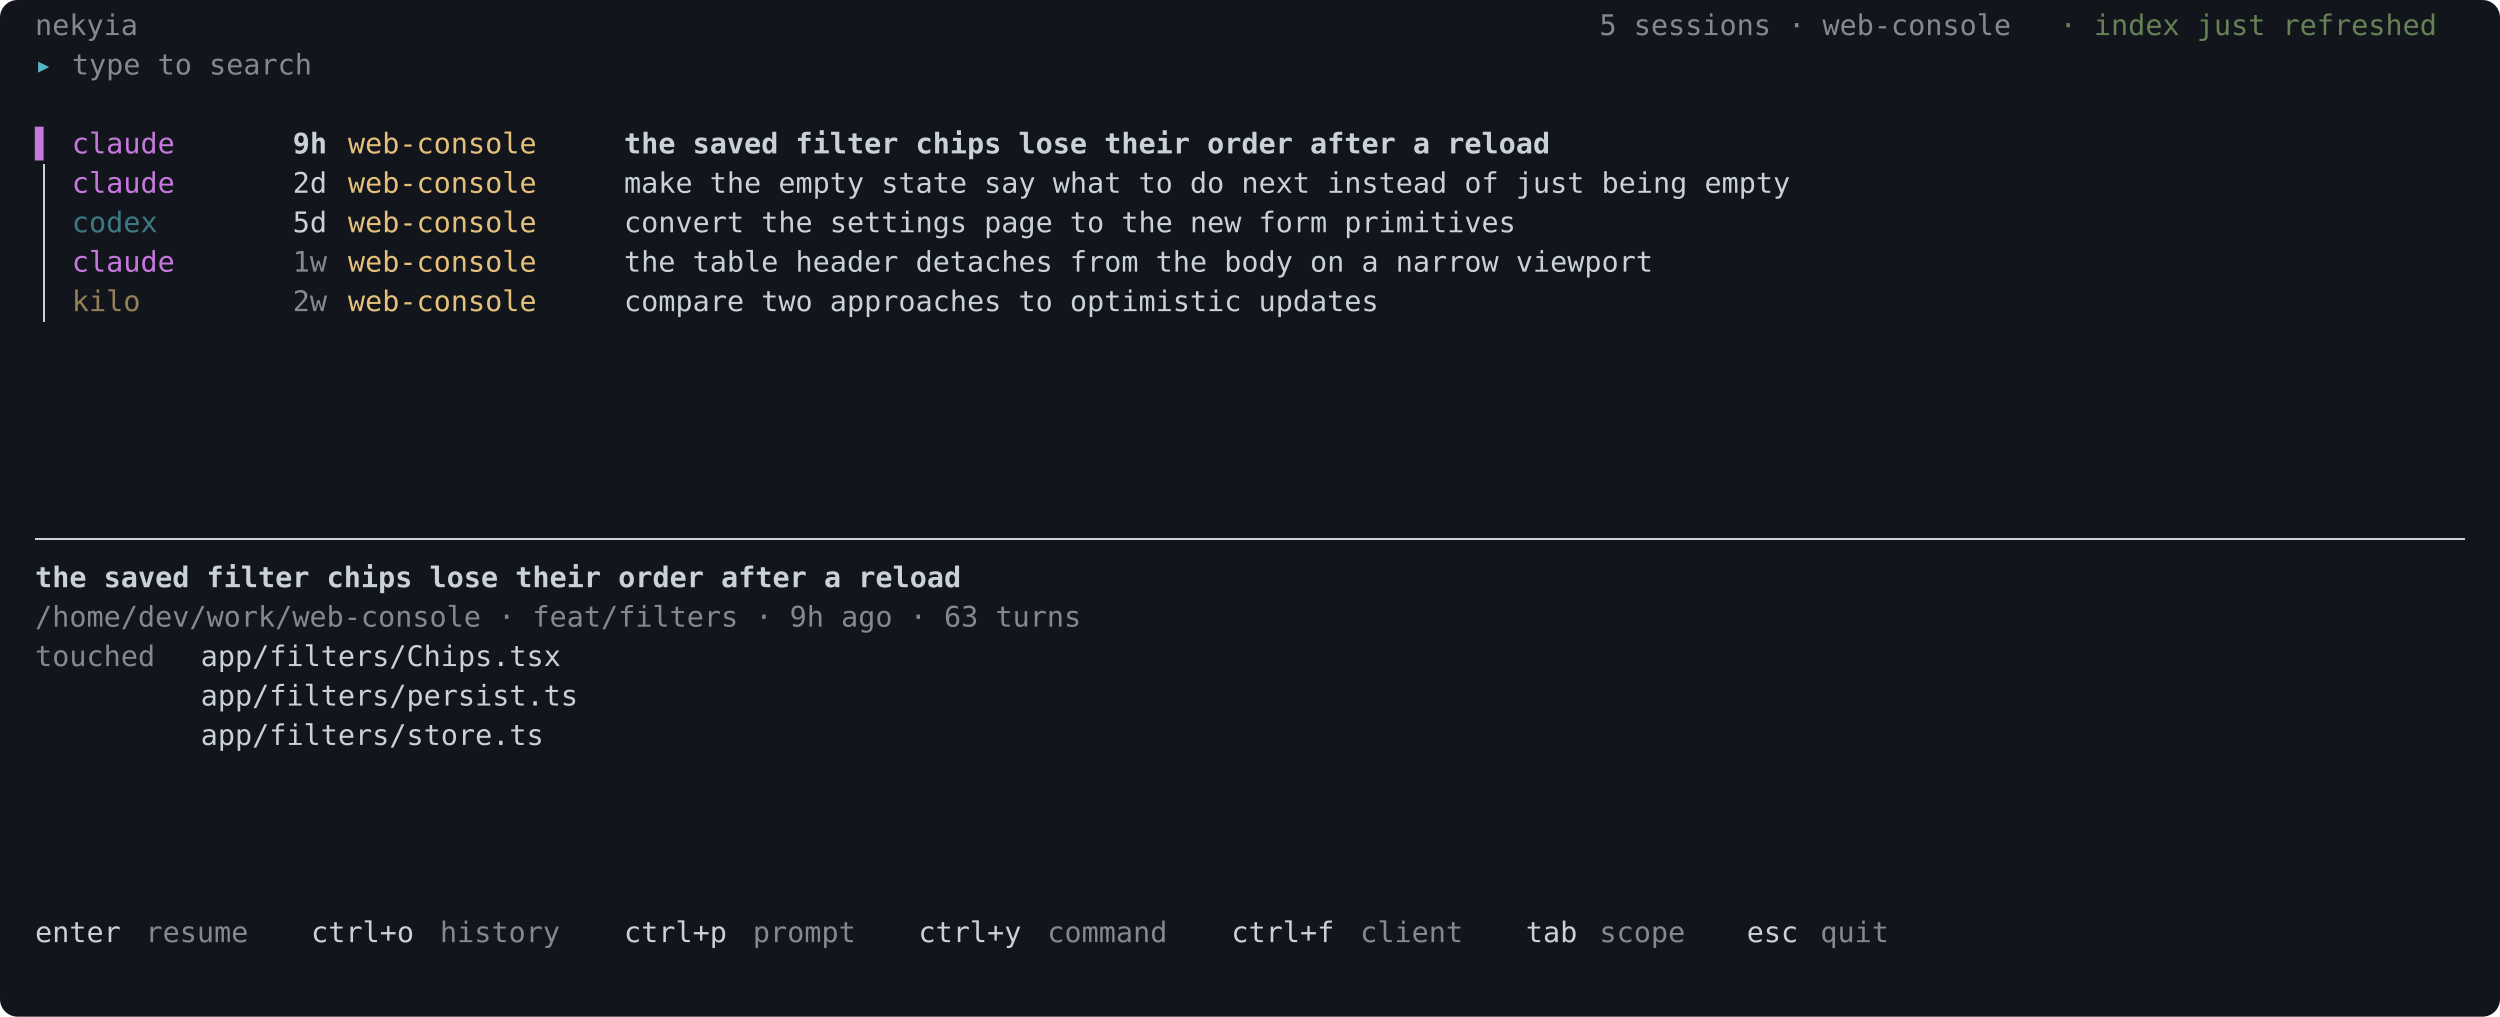
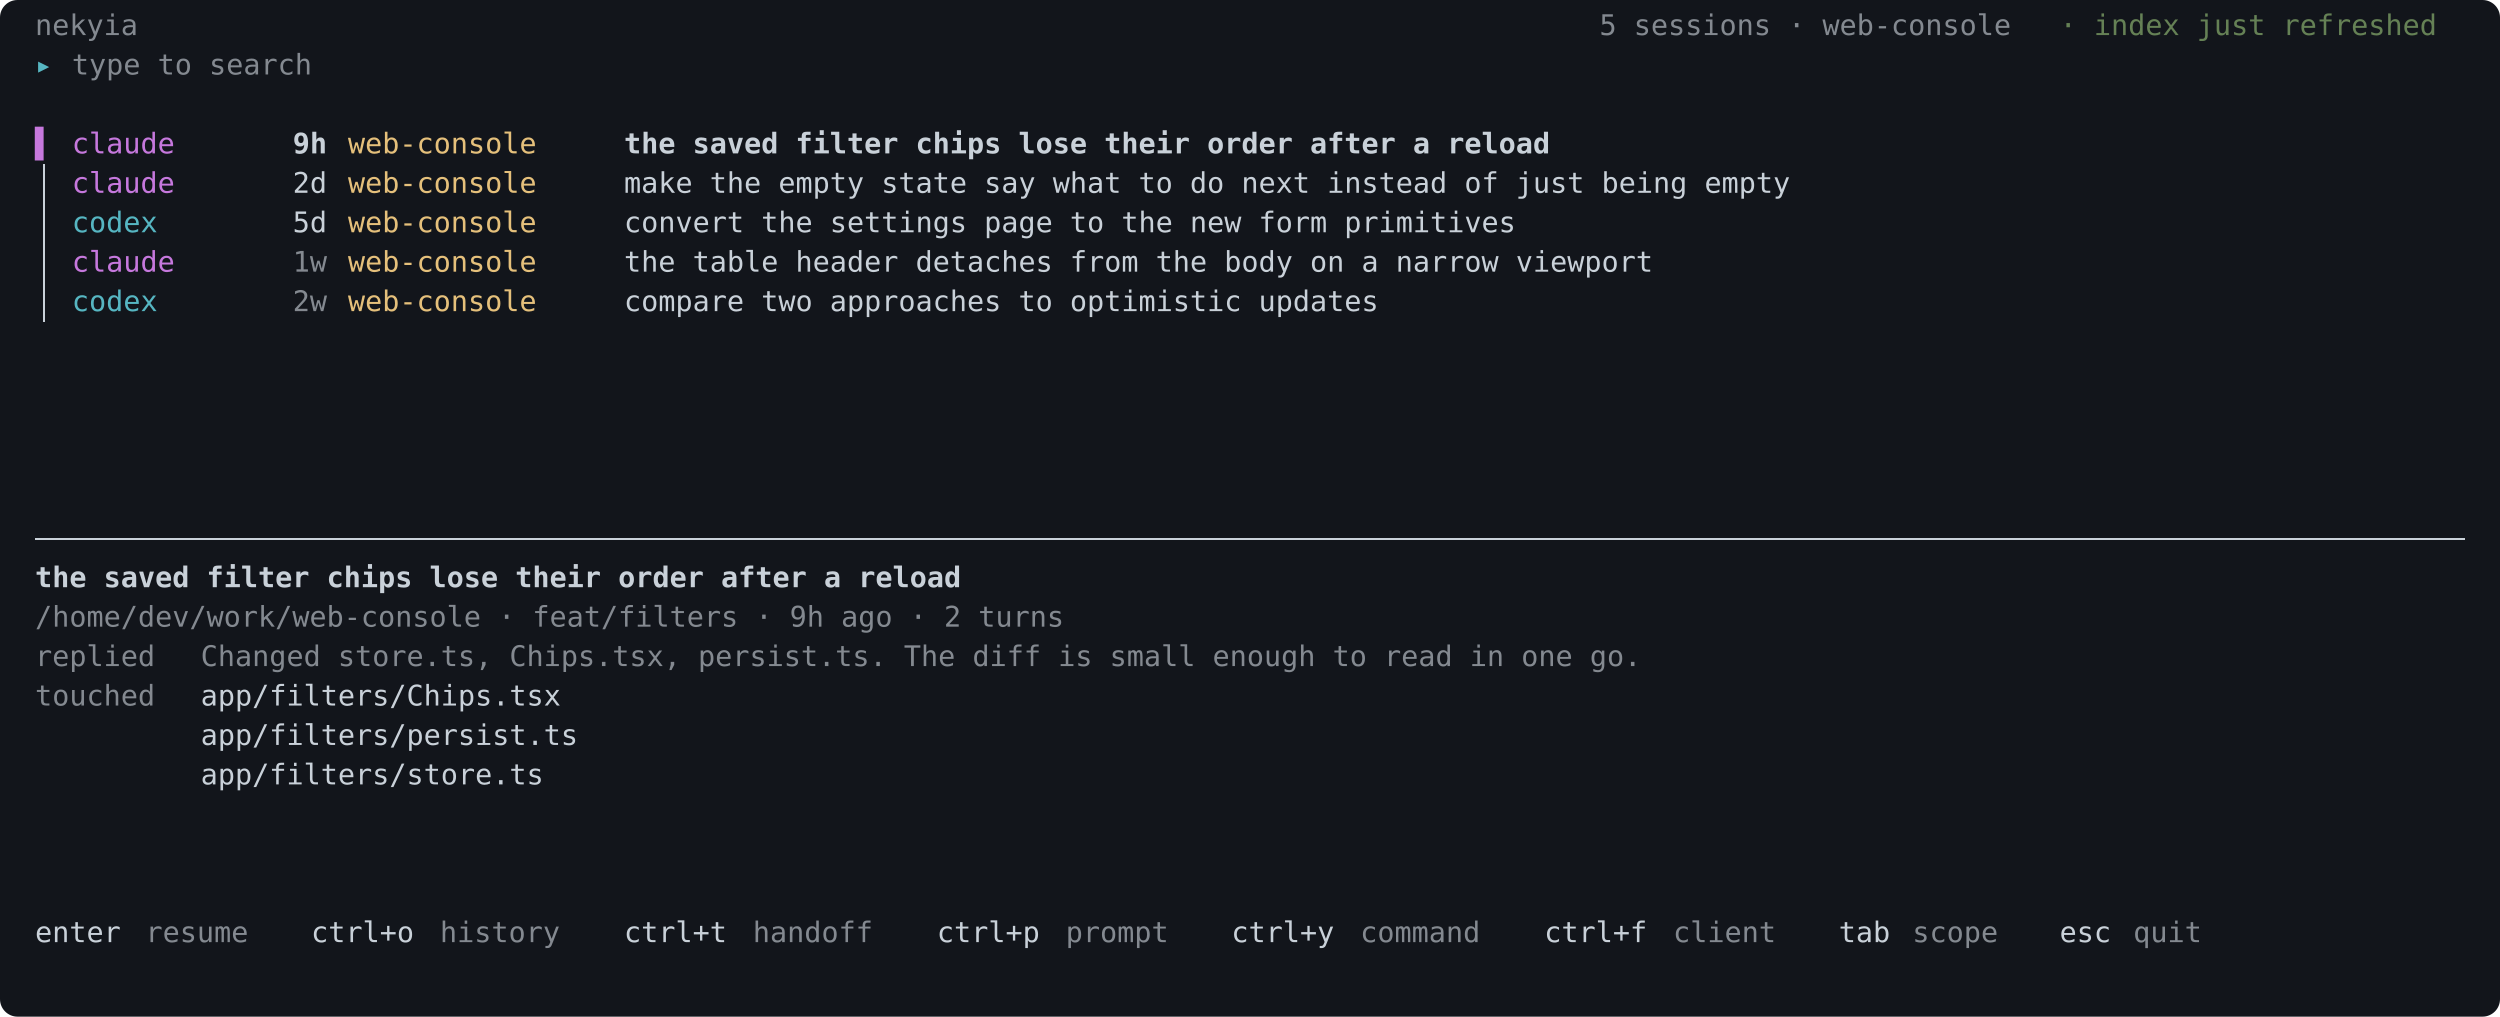
<svg xmlns="http://www.w3.org/2000/svg" width="1141" height="464" viewBox="0 0 1141 464" font-family="ui-monospace, SFMono-Regular, Menlo, Consolas, 'DejaVu Sans Mono', monospace" font-size="13">
  <rect width="1141" height="464" rx="8" fill="#12151b" />
  <text x="16.0" y="16.0" fill="#c9d1d9" opacity="0.62" textLength="50.4" lengthAdjust="spacingAndGlyphs" xml:space="preserve">nekyia</text>
  <text x="730.0" y="16.0" fill="#c9d1d9" opacity="0.62" textLength="201.6" lengthAdjust="spacingAndGlyphs" xml:space="preserve">5 sessions · web-console</text>
  <text x="940.0" y="16.0" fill="#98c379" opacity="0.62" textLength="184.8" lengthAdjust="spacingAndGlyphs" xml:space="preserve">· index just refreshed</text>
  <text x="16.0" y="34.0" fill="#56b6c2" textLength="8.4" lengthAdjust="spacingAndGlyphs" xml:space="preserve">▸</text>
  <text x="32.8" y="34.0" fill="#c9d1d9" opacity="0.62" textLength="117.6" lengthAdjust="spacingAndGlyphs" xml:space="preserve">type to search</text>
  <text x="16.0" y="70.0" fill="#c678dd" textLength="8.4" lengthAdjust="spacingAndGlyphs" xml:space="preserve">▌</text>
  <text x="32.8" y="70.0" fill="#c678dd" textLength="50.4" lengthAdjust="spacingAndGlyphs" xml:space="preserve">claude</text>
  <text x="133.6" y="70.0" fill="#c9d1d9" font-weight="600" textLength="16.8" lengthAdjust="spacingAndGlyphs" xml:space="preserve">9h</text>
  <text x="158.8" y="70.0" fill="#e5c07b" textLength="92.4" lengthAdjust="spacingAndGlyphs" xml:space="preserve">web-console</text>
  <text x="284.8" y="70.0" fill="#c9d1d9" font-weight="600" textLength="453.6" lengthAdjust="spacingAndGlyphs" xml:space="preserve">the saved filter chips lose their order after a reload</text>
  <line x1="20.2" y1="75.0" x2="20.2" y2="84.0" stroke="#c9d1d9" stroke-width="1" shape-rendering="crispEdges" />
  <line x1="20.2" y1="84.0" x2="20.2" y2="93.0" stroke="#c9d1d9" stroke-width="1" shape-rendering="crispEdges" />
  <text x="32.8" y="88.0" fill="#c678dd" textLength="50.4" lengthAdjust="spacingAndGlyphs" xml:space="preserve">claude</text>
  <text x="133.6" y="88.0" fill="#c9d1d9" textLength="16.8" lengthAdjust="spacingAndGlyphs" xml:space="preserve">2d</text>
  <text x="158.8" y="88.0" fill="#e5c07b" textLength="92.4" lengthAdjust="spacingAndGlyphs" xml:space="preserve">web-console</text>
  <text x="284.8" y="88.0" fill="#c9d1d9" textLength="571.2" lengthAdjust="spacingAndGlyphs" xml:space="preserve">make the empty state say what to do next instead of just being empty</text>
  <line x1="20.2" y1="93.0" x2="20.2" y2="102.0" stroke="#c9d1d9" stroke-width="1" shape-rendering="crispEdges" />
  <line x1="20.2" y1="102.0" x2="20.2" y2="111.0" stroke="#c9d1d9" stroke-width="1" shape-rendering="crispEdges" />
-   <text x="32.8" y="106.0" fill="#56b6c2" opacity="0.62" textLength="42.0" lengthAdjust="spacingAndGlyphs" xml:space="preserve">codex</text>
+   <text x="32.8" y="106.0" fill="#56b6c2" textLength="42.0" lengthAdjust="spacingAndGlyphs" xml:space="preserve">codex</text>
  <text x="133.6" y="106.0" fill="#c9d1d9" textLength="16.8" lengthAdjust="spacingAndGlyphs" xml:space="preserve">5d</text>
  <text x="158.8" y="106.0" fill="#e5c07b" textLength="92.4" lengthAdjust="spacingAndGlyphs" xml:space="preserve">web-console</text>
  <text x="284.8" y="106.0" fill="#c9d1d9" textLength="436.8" lengthAdjust="spacingAndGlyphs" xml:space="preserve">convert the settings page to the new form primitives</text>
  <line x1="20.2" y1="111.0" x2="20.2" y2="120.0" stroke="#c9d1d9" stroke-width="1" shape-rendering="crispEdges" />
  <line x1="20.2" y1="120.0" x2="20.2" y2="129.0" stroke="#c9d1d9" stroke-width="1" shape-rendering="crispEdges" />
  <text x="32.8" y="124.0" fill="#c678dd" textLength="50.4" lengthAdjust="spacingAndGlyphs" xml:space="preserve">claude</text>
  <text x="133.6" y="124.0" fill="#c9d1d9" opacity="0.62" textLength="16.8" lengthAdjust="spacingAndGlyphs" xml:space="preserve">1w</text>
  <text x="158.8" y="124.0" fill="#e5c07b" textLength="92.4" lengthAdjust="spacingAndGlyphs" xml:space="preserve">web-console</text>
  <text x="284.8" y="124.0" fill="#c9d1d9" textLength="504.0" lengthAdjust="spacingAndGlyphs" xml:space="preserve">the table header detaches from the body on a narrow viewport</text>
  <line x1="20.2" y1="129.0" x2="20.2" y2="138.0" stroke="#c9d1d9" stroke-width="1" shape-rendering="crispEdges" />
  <line x1="20.2" y1="138.0" x2="20.2" y2="147.0" stroke="#c9d1d9" stroke-width="1" shape-rendering="crispEdges" />
-   <text x="32.8" y="142.0" fill="#e5c07b" opacity="0.62" textLength="33.6" lengthAdjust="spacingAndGlyphs" xml:space="preserve">kilo</text>
+   <text x="32.8" y="142.0" fill="#56b6c2" textLength="42.0" lengthAdjust="spacingAndGlyphs" xml:space="preserve">codex</text>
  <text x="133.6" y="142.0" fill="#c9d1d9" opacity="0.62" textLength="16.8" lengthAdjust="spacingAndGlyphs" xml:space="preserve">2w</text>
  <text x="158.8" y="142.0" fill="#e5c07b" textLength="92.4" lengthAdjust="spacingAndGlyphs" xml:space="preserve">web-console</text>
  <text x="284.8" y="142.0" fill="#c9d1d9" textLength="369.6" lengthAdjust="spacingAndGlyphs" xml:space="preserve">compare two approaches to optimistic updates</text>
  <line x1="16.0" y1="246.0" x2="20.2" y2="246.0" stroke="#c9d1d9" stroke-width="1" shape-rendering="crispEdges" />
  <line x1="20.2" y1="246.0" x2="24.4" y2="246.0" stroke="#c9d1d9" stroke-width="1" shape-rendering="crispEdges" />
  <line x1="24.4" y1="246.0" x2="28.6" y2="246.0" stroke="#c9d1d9" stroke-width="1" shape-rendering="crispEdges" />
  <line x1="28.6" y1="246.0" x2="32.8" y2="246.0" stroke="#c9d1d9" stroke-width="1" shape-rendering="crispEdges" />
  <line x1="32.8" y1="246.0" x2="37.0" y2="246.0" stroke="#c9d1d9" stroke-width="1" shape-rendering="crispEdges" />
  <line x1="37.0" y1="246.0" x2="41.2" y2="246.0" stroke="#c9d1d9" stroke-width="1" shape-rendering="crispEdges" />
  <line x1="41.2" y1="246.0" x2="45.4" y2="246.0" stroke="#c9d1d9" stroke-width="1" shape-rendering="crispEdges" />
  <line x1="45.4" y1="246.0" x2="49.6" y2="246.0" stroke="#c9d1d9" stroke-width="1" shape-rendering="crispEdges" />
  <line x1="49.6" y1="246.0" x2="53.8" y2="246.0" stroke="#c9d1d9" stroke-width="1" shape-rendering="crispEdges" />
  <line x1="53.8" y1="246.0" x2="58.0" y2="246.0" stroke="#c9d1d9" stroke-width="1" shape-rendering="crispEdges" />
  <line x1="58.0" y1="246.0" x2="62.2" y2="246.0" stroke="#c9d1d9" stroke-width="1" shape-rendering="crispEdges" />
  <line x1="62.2" y1="246.0" x2="66.4" y2="246.0" stroke="#c9d1d9" stroke-width="1" shape-rendering="crispEdges" />
  <line x1="66.4" y1="246.0" x2="70.6" y2="246.0" stroke="#c9d1d9" stroke-width="1" shape-rendering="crispEdges" />
  <line x1="70.6" y1="246.0" x2="74.8" y2="246.0" stroke="#c9d1d9" stroke-width="1" shape-rendering="crispEdges" />
  <line x1="74.8" y1="246.0" x2="79.0" y2="246.0" stroke="#c9d1d9" stroke-width="1" shape-rendering="crispEdges" />
  <line x1="79.0" y1="246.0" x2="83.2" y2="246.0" stroke="#c9d1d9" stroke-width="1" shape-rendering="crispEdges" />
  <line x1="83.2" y1="246.0" x2="87.4" y2="246.0" stroke="#c9d1d9" stroke-width="1" shape-rendering="crispEdges" />
  <line x1="87.4" y1="246.0" x2="91.6" y2="246.0" stroke="#c9d1d9" stroke-width="1" shape-rendering="crispEdges" />
  <line x1="91.6" y1="246.0" x2="95.8" y2="246.0" stroke="#c9d1d9" stroke-width="1" shape-rendering="crispEdges" />
  <line x1="95.8" y1="246.0" x2="100.0" y2="246.0" stroke="#c9d1d9" stroke-width="1" shape-rendering="crispEdges" />
  <line x1="100.0" y1="246.0" x2="104.2" y2="246.0" stroke="#c9d1d9" stroke-width="1" shape-rendering="crispEdges" />
  <line x1="104.2" y1="246.0" x2="108.4" y2="246.0" stroke="#c9d1d9" stroke-width="1" shape-rendering="crispEdges" />
  <line x1="108.4" y1="246.0" x2="112.6" y2="246.0" stroke="#c9d1d9" stroke-width="1" shape-rendering="crispEdges" />
  <line x1="112.6" y1="246.0" x2="116.8" y2="246.0" stroke="#c9d1d9" stroke-width="1" shape-rendering="crispEdges" />
  <line x1="116.8" y1="246.0" x2="121.0" y2="246.0" stroke="#c9d1d9" stroke-width="1" shape-rendering="crispEdges" />
  <line x1="121.0" y1="246.0" x2="125.2" y2="246.0" stroke="#c9d1d9" stroke-width="1" shape-rendering="crispEdges" />
  <line x1="125.2" y1="246.0" x2="129.4" y2="246.0" stroke="#c9d1d9" stroke-width="1" shape-rendering="crispEdges" />
  <line x1="129.4" y1="246.0" x2="133.6" y2="246.0" stroke="#c9d1d9" stroke-width="1" shape-rendering="crispEdges" />
  <line x1="133.6" y1="246.0" x2="137.8" y2="246.0" stroke="#c9d1d9" stroke-width="1" shape-rendering="crispEdges" />
  <line x1="137.8" y1="246.0" x2="142.0" y2="246.0" stroke="#c9d1d9" stroke-width="1" shape-rendering="crispEdges" />
  <line x1="142.0" y1="246.0" x2="146.2" y2="246.0" stroke="#c9d1d9" stroke-width="1" shape-rendering="crispEdges" />
  <line x1="146.2" y1="246.0" x2="150.4" y2="246.0" stroke="#c9d1d9" stroke-width="1" shape-rendering="crispEdges" />
  <line x1="150.4" y1="246.0" x2="154.6" y2="246.0" stroke="#c9d1d9" stroke-width="1" shape-rendering="crispEdges" />
  <line x1="154.6" y1="246.0" x2="158.8" y2="246.0" stroke="#c9d1d9" stroke-width="1" shape-rendering="crispEdges" />
  <line x1="158.8" y1="246.0" x2="163.0" y2="246.0" stroke="#c9d1d9" stroke-width="1" shape-rendering="crispEdges" />
  <line x1="163.0" y1="246.0" x2="167.2" y2="246.0" stroke="#c9d1d9" stroke-width="1" shape-rendering="crispEdges" />
  <line x1="167.2" y1="246.0" x2="171.4" y2="246.0" stroke="#c9d1d9" stroke-width="1" shape-rendering="crispEdges" />
  <line x1="171.4" y1="246.0" x2="175.6" y2="246.0" stroke="#c9d1d9" stroke-width="1" shape-rendering="crispEdges" />
  <line x1="175.6" y1="246.0" x2="179.8" y2="246.0" stroke="#c9d1d9" stroke-width="1" shape-rendering="crispEdges" />
  <line x1="179.8" y1="246.0" x2="184.0" y2="246.0" stroke="#c9d1d9" stroke-width="1" shape-rendering="crispEdges" />
  <line x1="184.0" y1="246.0" x2="188.2" y2="246.0" stroke="#c9d1d9" stroke-width="1" shape-rendering="crispEdges" />
  <line x1="188.2" y1="246.0" x2="192.4" y2="246.0" stroke="#c9d1d9" stroke-width="1" shape-rendering="crispEdges" />
  <line x1="192.4" y1="246.0" x2="196.6" y2="246.0" stroke="#c9d1d9" stroke-width="1" shape-rendering="crispEdges" />
  <line x1="196.6" y1="246.0" x2="200.8" y2="246.0" stroke="#c9d1d9" stroke-width="1" shape-rendering="crispEdges" />
  <line x1="200.8" y1="246.0" x2="205.0" y2="246.0" stroke="#c9d1d9" stroke-width="1" shape-rendering="crispEdges" />
  <line x1="205.0" y1="246.0" x2="209.2" y2="246.0" stroke="#c9d1d9" stroke-width="1" shape-rendering="crispEdges" />
  <line x1="209.2" y1="246.0" x2="213.4" y2="246.0" stroke="#c9d1d9" stroke-width="1" shape-rendering="crispEdges" />
  <line x1="213.4" y1="246.0" x2="217.6" y2="246.0" stroke="#c9d1d9" stroke-width="1" shape-rendering="crispEdges" />
  <line x1="217.6" y1="246.0" x2="221.8" y2="246.0" stroke="#c9d1d9" stroke-width="1" shape-rendering="crispEdges" />
  <line x1="221.8" y1="246.0" x2="226.0" y2="246.0" stroke="#c9d1d9" stroke-width="1" shape-rendering="crispEdges" />
  <line x1="226.0" y1="246.0" x2="230.2" y2="246.0" stroke="#c9d1d9" stroke-width="1" shape-rendering="crispEdges" />
  <line x1="230.2" y1="246.0" x2="234.4" y2="246.0" stroke="#c9d1d9" stroke-width="1" shape-rendering="crispEdges" />
  <line x1="234.4" y1="246.0" x2="238.6" y2="246.0" stroke="#c9d1d9" stroke-width="1" shape-rendering="crispEdges" />
  <line x1="238.6" y1="246.0" x2="242.8" y2="246.0" stroke="#c9d1d9" stroke-width="1" shape-rendering="crispEdges" />
  <line x1="242.8" y1="246.0" x2="247.0" y2="246.0" stroke="#c9d1d9" stroke-width="1" shape-rendering="crispEdges" />
  <line x1="247.0" y1="246.0" x2="251.2" y2="246.0" stroke="#c9d1d9" stroke-width="1" shape-rendering="crispEdges" />
  <line x1="251.2" y1="246.0" x2="255.4" y2="246.0" stroke="#c9d1d9" stroke-width="1" shape-rendering="crispEdges" />
  <line x1="255.4" y1="246.0" x2="259.6" y2="246.0" stroke="#c9d1d9" stroke-width="1" shape-rendering="crispEdges" />
  <line x1="259.6" y1="246.0" x2="263.8" y2="246.0" stroke="#c9d1d9" stroke-width="1" shape-rendering="crispEdges" />
  <line x1="263.8" y1="246.0" x2="268.0" y2="246.0" stroke="#c9d1d9" stroke-width="1" shape-rendering="crispEdges" />
  <line x1="268.0" y1="246.0" x2="272.2" y2="246.0" stroke="#c9d1d9" stroke-width="1" shape-rendering="crispEdges" />
  <line x1="272.2" y1="246.0" x2="276.4" y2="246.0" stroke="#c9d1d9" stroke-width="1" shape-rendering="crispEdges" />
  <line x1="276.4" y1="246.0" x2="280.6" y2="246.0" stroke="#c9d1d9" stroke-width="1" shape-rendering="crispEdges" />
  <line x1="280.6" y1="246.0" x2="284.8" y2="246.0" stroke="#c9d1d9" stroke-width="1" shape-rendering="crispEdges" />
  <line x1="284.8" y1="246.0" x2="289.0" y2="246.0" stroke="#c9d1d9" stroke-width="1" shape-rendering="crispEdges" />
  <line x1="289.0" y1="246.0" x2="293.2" y2="246.0" stroke="#c9d1d9" stroke-width="1" shape-rendering="crispEdges" />
  <line x1="293.2" y1="246.0" x2="297.4" y2="246.0" stroke="#c9d1d9" stroke-width="1" shape-rendering="crispEdges" />
  <line x1="297.4" y1="246.0" x2="301.6" y2="246.0" stroke="#c9d1d9" stroke-width="1" shape-rendering="crispEdges" />
  <line x1="301.6" y1="246.0" x2="305.8" y2="246.0" stroke="#c9d1d9" stroke-width="1" shape-rendering="crispEdges" />
  <line x1="305.8" y1="246.0" x2="310.0" y2="246.0" stroke="#c9d1d9" stroke-width="1" shape-rendering="crispEdges" />
  <line x1="310.0" y1="246.0" x2="314.2" y2="246.0" stroke="#c9d1d9" stroke-width="1" shape-rendering="crispEdges" />
  <line x1="314.2" y1="246.0" x2="318.4" y2="246.0" stroke="#c9d1d9" stroke-width="1" shape-rendering="crispEdges" />
  <line x1="318.4" y1="246.0" x2="322.6" y2="246.0" stroke="#c9d1d9" stroke-width="1" shape-rendering="crispEdges" />
  <line x1="322.6" y1="246.0" x2="326.8" y2="246.0" stroke="#c9d1d9" stroke-width="1" shape-rendering="crispEdges" />
  <line x1="326.8" y1="246.0" x2="331.0" y2="246.0" stroke="#c9d1d9" stroke-width="1" shape-rendering="crispEdges" />
  <line x1="331.0" y1="246.0" x2="335.2" y2="246.0" stroke="#c9d1d9" stroke-width="1" shape-rendering="crispEdges" />
  <line x1="335.2" y1="246.0" x2="339.4" y2="246.0" stroke="#c9d1d9" stroke-width="1" shape-rendering="crispEdges" />
  <line x1="339.4" y1="246.0" x2="343.6" y2="246.0" stroke="#c9d1d9" stroke-width="1" shape-rendering="crispEdges" />
  <line x1="343.6" y1="246.0" x2="347.8" y2="246.0" stroke="#c9d1d9" stroke-width="1" shape-rendering="crispEdges" />
  <line x1="347.8" y1="246.0" x2="352.0" y2="246.0" stroke="#c9d1d9" stroke-width="1" shape-rendering="crispEdges" />
  <line x1="352.0" y1="246.0" x2="356.2" y2="246.0" stroke="#c9d1d9" stroke-width="1" shape-rendering="crispEdges" />
  <line x1="356.2" y1="246.0" x2="360.4" y2="246.0" stroke="#c9d1d9" stroke-width="1" shape-rendering="crispEdges" />
  <line x1="360.4" y1="246.0" x2="364.6" y2="246.0" stroke="#c9d1d9" stroke-width="1" shape-rendering="crispEdges" />
  <line x1="364.6" y1="246.0" x2="368.8" y2="246.0" stroke="#c9d1d9" stroke-width="1" shape-rendering="crispEdges" />
  <line x1="368.8" y1="246.0" x2="373.0" y2="246.0" stroke="#c9d1d9" stroke-width="1" shape-rendering="crispEdges" />
  <line x1="373.0" y1="246.0" x2="377.2" y2="246.0" stroke="#c9d1d9" stroke-width="1" shape-rendering="crispEdges" />
  <line x1="377.2" y1="246.0" x2="381.4" y2="246.0" stroke="#c9d1d9" stroke-width="1" shape-rendering="crispEdges" />
  <line x1="381.4" y1="246.0" x2="385.6" y2="246.0" stroke="#c9d1d9" stroke-width="1" shape-rendering="crispEdges" />
  <line x1="385.6" y1="246.0" x2="389.8" y2="246.0" stroke="#c9d1d9" stroke-width="1" shape-rendering="crispEdges" />
  <line x1="389.8" y1="246.0" x2="394.0" y2="246.0" stroke="#c9d1d9" stroke-width="1" shape-rendering="crispEdges" />
  <line x1="394.0" y1="246.0" x2="398.2" y2="246.0" stroke="#c9d1d9" stroke-width="1" shape-rendering="crispEdges" />
  <line x1="398.2" y1="246.0" x2="402.4" y2="246.0" stroke="#c9d1d9" stroke-width="1" shape-rendering="crispEdges" />
  <line x1="402.4" y1="246.0" x2="406.6" y2="246.0" stroke="#c9d1d9" stroke-width="1" shape-rendering="crispEdges" />
  <line x1="406.6" y1="246.0" x2="410.8" y2="246.0" stroke="#c9d1d9" stroke-width="1" shape-rendering="crispEdges" />
  <line x1="410.8" y1="246.0" x2="415.0" y2="246.0" stroke="#c9d1d9" stroke-width="1" shape-rendering="crispEdges" />
  <line x1="415.0" y1="246.0" x2="419.2" y2="246.0" stroke="#c9d1d9" stroke-width="1" shape-rendering="crispEdges" />
  <line x1="419.2" y1="246.0" x2="423.4" y2="246.0" stroke="#c9d1d9" stroke-width="1" shape-rendering="crispEdges" />
  <line x1="423.4" y1="246.0" x2="427.6" y2="246.0" stroke="#c9d1d9" stroke-width="1" shape-rendering="crispEdges" />
  <line x1="427.6" y1="246.0" x2="431.8" y2="246.0" stroke="#c9d1d9" stroke-width="1" shape-rendering="crispEdges" />
  <line x1="431.8" y1="246.0" x2="436.0" y2="246.0" stroke="#c9d1d9" stroke-width="1" shape-rendering="crispEdges" />
  <line x1="436.0" y1="246.0" x2="440.2" y2="246.0" stroke="#c9d1d9" stroke-width="1" shape-rendering="crispEdges" />
  <line x1="440.2" y1="246.0" x2="444.4" y2="246.0" stroke="#c9d1d9" stroke-width="1" shape-rendering="crispEdges" />
  <line x1="444.4" y1="246.0" x2="448.6" y2="246.0" stroke="#c9d1d9" stroke-width="1" shape-rendering="crispEdges" />
  <line x1="448.6" y1="246.0" x2="452.8" y2="246.0" stroke="#c9d1d9" stroke-width="1" shape-rendering="crispEdges" />
  <line x1="452.8" y1="246.0" x2="457.0" y2="246.0" stroke="#c9d1d9" stroke-width="1" shape-rendering="crispEdges" />
  <line x1="457.0" y1="246.0" x2="461.2" y2="246.0" stroke="#c9d1d9" stroke-width="1" shape-rendering="crispEdges" />
  <line x1="461.2" y1="246.0" x2="465.4" y2="246.0" stroke="#c9d1d9" stroke-width="1" shape-rendering="crispEdges" />
  <line x1="465.4" y1="246.0" x2="469.6" y2="246.0" stroke="#c9d1d9" stroke-width="1" shape-rendering="crispEdges" />
  <line x1="469.6" y1="246.0" x2="473.8" y2="246.0" stroke="#c9d1d9" stroke-width="1" shape-rendering="crispEdges" />
  <line x1="473.8" y1="246.0" x2="478.0" y2="246.0" stroke="#c9d1d9" stroke-width="1" shape-rendering="crispEdges" />
  <line x1="478.0" y1="246.0" x2="482.2" y2="246.0" stroke="#c9d1d9" stroke-width="1" shape-rendering="crispEdges" />
  <line x1="482.2" y1="246.0" x2="486.4" y2="246.0" stroke="#c9d1d9" stroke-width="1" shape-rendering="crispEdges" />
  <line x1="486.4" y1="246.0" x2="490.6" y2="246.0" stroke="#c9d1d9" stroke-width="1" shape-rendering="crispEdges" />
  <line x1="490.6" y1="246.0" x2="494.8" y2="246.0" stroke="#c9d1d9" stroke-width="1" shape-rendering="crispEdges" />
  <line x1="494.8" y1="246.0" x2="499.0" y2="246.0" stroke="#c9d1d9" stroke-width="1" shape-rendering="crispEdges" />
  <line x1="499.0" y1="246.0" x2="503.2" y2="246.0" stroke="#c9d1d9" stroke-width="1" shape-rendering="crispEdges" />
  <line x1="503.2" y1="246.0" x2="507.4" y2="246.0" stroke="#c9d1d9" stroke-width="1" shape-rendering="crispEdges" />
  <line x1="507.4" y1="246.0" x2="511.6" y2="246.0" stroke="#c9d1d9" stroke-width="1" shape-rendering="crispEdges" />
  <line x1="511.6" y1="246.0" x2="515.8" y2="246.0" stroke="#c9d1d9" stroke-width="1" shape-rendering="crispEdges" />
  <line x1="515.8" y1="246.0" x2="520.0" y2="246.0" stroke="#c9d1d9" stroke-width="1" shape-rendering="crispEdges" />
  <line x1="520.0" y1="246.0" x2="524.2" y2="246.0" stroke="#c9d1d9" stroke-width="1" shape-rendering="crispEdges" />
  <line x1="524.2" y1="246.0" x2="528.4" y2="246.0" stroke="#c9d1d9" stroke-width="1" shape-rendering="crispEdges" />
  <line x1="528.4" y1="246.0" x2="532.6" y2="246.0" stroke="#c9d1d9" stroke-width="1" shape-rendering="crispEdges" />
  <line x1="532.6" y1="246.0" x2="536.8" y2="246.0" stroke="#c9d1d9" stroke-width="1" shape-rendering="crispEdges" />
  <line x1="536.8" y1="246.0" x2="541.0" y2="246.0" stroke="#c9d1d9" stroke-width="1" shape-rendering="crispEdges" />
  <line x1="541.0" y1="246.0" x2="545.2" y2="246.0" stroke="#c9d1d9" stroke-width="1" shape-rendering="crispEdges" />
  <line x1="545.2" y1="246.0" x2="549.4" y2="246.0" stroke="#c9d1d9" stroke-width="1" shape-rendering="crispEdges" />
  <line x1="549.4" y1="246.0" x2="553.6" y2="246.0" stroke="#c9d1d9" stroke-width="1" shape-rendering="crispEdges" />
  <line x1="553.6" y1="246.0" x2="557.8" y2="246.0" stroke="#c9d1d9" stroke-width="1" shape-rendering="crispEdges" />
  <line x1="557.8" y1="246.0" x2="562.0" y2="246.0" stroke="#c9d1d9" stroke-width="1" shape-rendering="crispEdges" />
  <line x1="562.0" y1="246.0" x2="566.2" y2="246.0" stroke="#c9d1d9" stroke-width="1" shape-rendering="crispEdges" />
  <line x1="566.2" y1="246.0" x2="570.4" y2="246.0" stroke="#c9d1d9" stroke-width="1" shape-rendering="crispEdges" />
  <line x1="570.4" y1="246.0" x2="574.6" y2="246.0" stroke="#c9d1d9" stroke-width="1" shape-rendering="crispEdges" />
  <line x1="574.6" y1="246.0" x2="578.8" y2="246.0" stroke="#c9d1d9" stroke-width="1" shape-rendering="crispEdges" />
  <line x1="578.8" y1="246.0" x2="583.0" y2="246.0" stroke="#c9d1d9" stroke-width="1" shape-rendering="crispEdges" />
  <line x1="583.0" y1="246.0" x2="587.2" y2="246.0" stroke="#c9d1d9" stroke-width="1" shape-rendering="crispEdges" />
  <line x1="587.2" y1="246.0" x2="591.4" y2="246.0" stroke="#c9d1d9" stroke-width="1" shape-rendering="crispEdges" />
  <line x1="591.4" y1="246.0" x2="595.6" y2="246.0" stroke="#c9d1d9" stroke-width="1" shape-rendering="crispEdges" />
  <line x1="595.6" y1="246.0" x2="599.8" y2="246.0" stroke="#c9d1d9" stroke-width="1" shape-rendering="crispEdges" />
  <line x1="599.8" y1="246.0" x2="604.0" y2="246.0" stroke="#c9d1d9" stroke-width="1" shape-rendering="crispEdges" />
  <line x1="604.0" y1="246.0" x2="608.2" y2="246.0" stroke="#c9d1d9" stroke-width="1" shape-rendering="crispEdges" />
  <line x1="608.2" y1="246.0" x2="612.4" y2="246.0" stroke="#c9d1d9" stroke-width="1" shape-rendering="crispEdges" />
  <line x1="612.4" y1="246.0" x2="616.6" y2="246.0" stroke="#c9d1d9" stroke-width="1" shape-rendering="crispEdges" />
  <line x1="616.6" y1="246.0" x2="620.8" y2="246.0" stroke="#c9d1d9" stroke-width="1" shape-rendering="crispEdges" />
  <line x1="620.8" y1="246.0" x2="625.0" y2="246.0" stroke="#c9d1d9" stroke-width="1" shape-rendering="crispEdges" />
  <line x1="625.0" y1="246.0" x2="629.2" y2="246.0" stroke="#c9d1d9" stroke-width="1" shape-rendering="crispEdges" />
  <line x1="629.2" y1="246.0" x2="633.4" y2="246.0" stroke="#c9d1d9" stroke-width="1" shape-rendering="crispEdges" />
  <line x1="633.4" y1="246.0" x2="637.6" y2="246.0" stroke="#c9d1d9" stroke-width="1" shape-rendering="crispEdges" />
  <line x1="637.6" y1="246.0" x2="641.8" y2="246.0" stroke="#c9d1d9" stroke-width="1" shape-rendering="crispEdges" />
  <line x1="641.8" y1="246.0" x2="646.0" y2="246.0" stroke="#c9d1d9" stroke-width="1" shape-rendering="crispEdges" />
  <line x1="646.0" y1="246.0" x2="650.2" y2="246.0" stroke="#c9d1d9" stroke-width="1" shape-rendering="crispEdges" />
  <line x1="650.2" y1="246.0" x2="654.4" y2="246.0" stroke="#c9d1d9" stroke-width="1" shape-rendering="crispEdges" />
  <line x1="654.4" y1="246.0" x2="658.6" y2="246.0" stroke="#c9d1d9" stroke-width="1" shape-rendering="crispEdges" />
  <line x1="658.6" y1="246.0" x2="662.8" y2="246.0" stroke="#c9d1d9" stroke-width="1" shape-rendering="crispEdges" />
  <line x1="662.8" y1="246.0" x2="667.0" y2="246.0" stroke="#c9d1d9" stroke-width="1" shape-rendering="crispEdges" />
  <line x1="667.0" y1="246.0" x2="671.2" y2="246.0" stroke="#c9d1d9" stroke-width="1" shape-rendering="crispEdges" />
  <line x1="671.2" y1="246.0" x2="675.4" y2="246.0" stroke="#c9d1d9" stroke-width="1" shape-rendering="crispEdges" />
  <line x1="675.4" y1="246.0" x2="679.6" y2="246.0" stroke="#c9d1d9" stroke-width="1" shape-rendering="crispEdges" />
  <line x1="679.6" y1="246.0" x2="683.8" y2="246.0" stroke="#c9d1d9" stroke-width="1" shape-rendering="crispEdges" />
  <line x1="683.8" y1="246.0" x2="688.0" y2="246.0" stroke="#c9d1d9" stroke-width="1" shape-rendering="crispEdges" />
  <line x1="688.0" y1="246.0" x2="692.2" y2="246.0" stroke="#c9d1d9" stroke-width="1" shape-rendering="crispEdges" />
  <line x1="692.2" y1="246.0" x2="696.4" y2="246.0" stroke="#c9d1d9" stroke-width="1" shape-rendering="crispEdges" />
  <line x1="696.4" y1="246.0" x2="700.6" y2="246.0" stroke="#c9d1d9" stroke-width="1" shape-rendering="crispEdges" />
  <line x1="700.6" y1="246.0" x2="704.8" y2="246.0" stroke="#c9d1d9" stroke-width="1" shape-rendering="crispEdges" />
  <line x1="704.8" y1="246.0" x2="709.0" y2="246.0" stroke="#c9d1d9" stroke-width="1" shape-rendering="crispEdges" />
  <line x1="709.0" y1="246.0" x2="713.2" y2="246.0" stroke="#c9d1d9" stroke-width="1" shape-rendering="crispEdges" />
  <line x1="713.2" y1="246.0" x2="717.4" y2="246.0" stroke="#c9d1d9" stroke-width="1" shape-rendering="crispEdges" />
  <line x1="717.4" y1="246.0" x2="721.6" y2="246.0" stroke="#c9d1d9" stroke-width="1" shape-rendering="crispEdges" />
  <line x1="721.6" y1="246.0" x2="725.8" y2="246.0" stroke="#c9d1d9" stroke-width="1" shape-rendering="crispEdges" />
  <line x1="725.8" y1="246.0" x2="730.0" y2="246.0" stroke="#c9d1d9" stroke-width="1" shape-rendering="crispEdges" />
  <line x1="730.0" y1="246.0" x2="734.2" y2="246.0" stroke="#c9d1d9" stroke-width="1" shape-rendering="crispEdges" />
  <line x1="734.2" y1="246.0" x2="738.4" y2="246.0" stroke="#c9d1d9" stroke-width="1" shape-rendering="crispEdges" />
  <line x1="738.4" y1="246.0" x2="742.6" y2="246.0" stroke="#c9d1d9" stroke-width="1" shape-rendering="crispEdges" />
  <line x1="742.6" y1="246.0" x2="746.8" y2="246.0" stroke="#c9d1d9" stroke-width="1" shape-rendering="crispEdges" />
  <line x1="746.8" y1="246.0" x2="751.0" y2="246.0" stroke="#c9d1d9" stroke-width="1" shape-rendering="crispEdges" />
  <line x1="751.0" y1="246.0" x2="755.2" y2="246.0" stroke="#c9d1d9" stroke-width="1" shape-rendering="crispEdges" />
  <line x1="755.2" y1="246.0" x2="759.4" y2="246.0" stroke="#c9d1d9" stroke-width="1" shape-rendering="crispEdges" />
  <line x1="759.4" y1="246.0" x2="763.6" y2="246.0" stroke="#c9d1d9" stroke-width="1" shape-rendering="crispEdges" />
  <line x1="763.6" y1="246.0" x2="767.8" y2="246.0" stroke="#c9d1d9" stroke-width="1" shape-rendering="crispEdges" />
  <line x1="767.8" y1="246.0" x2="772.0" y2="246.0" stroke="#c9d1d9" stroke-width="1" shape-rendering="crispEdges" />
  <line x1="772.0" y1="246.0" x2="776.2" y2="246.0" stroke="#c9d1d9" stroke-width="1" shape-rendering="crispEdges" />
  <line x1="776.2" y1="246.0" x2="780.4" y2="246.0" stroke="#c9d1d9" stroke-width="1" shape-rendering="crispEdges" />
  <line x1="780.4" y1="246.0" x2="784.6" y2="246.0" stroke="#c9d1d9" stroke-width="1" shape-rendering="crispEdges" />
  <line x1="784.6" y1="246.0" x2="788.8" y2="246.0" stroke="#c9d1d9" stroke-width="1" shape-rendering="crispEdges" />
  <line x1="788.8" y1="246.0" x2="793.0" y2="246.0" stroke="#c9d1d9" stroke-width="1" shape-rendering="crispEdges" />
  <line x1="793.0" y1="246.0" x2="797.2" y2="246.0" stroke="#c9d1d9" stroke-width="1" shape-rendering="crispEdges" />
  <line x1="797.2" y1="246.0" x2="801.4" y2="246.0" stroke="#c9d1d9" stroke-width="1" shape-rendering="crispEdges" />
  <line x1="801.4" y1="246.0" x2="805.6" y2="246.0" stroke="#c9d1d9" stroke-width="1" shape-rendering="crispEdges" />
  <line x1="805.6" y1="246.0" x2="809.8" y2="246.0" stroke="#c9d1d9" stroke-width="1" shape-rendering="crispEdges" />
  <line x1="809.8" y1="246.0" x2="814.0" y2="246.0" stroke="#c9d1d9" stroke-width="1" shape-rendering="crispEdges" />
  <line x1="814.0" y1="246.0" x2="818.2" y2="246.0" stroke="#c9d1d9" stroke-width="1" shape-rendering="crispEdges" />
  <line x1="818.2" y1="246.0" x2="822.4" y2="246.0" stroke="#c9d1d9" stroke-width="1" shape-rendering="crispEdges" />
  <line x1="822.4" y1="246.0" x2="826.6" y2="246.0" stroke="#c9d1d9" stroke-width="1" shape-rendering="crispEdges" />
  <line x1="826.6" y1="246.0" x2="830.8" y2="246.0" stroke="#c9d1d9" stroke-width="1" shape-rendering="crispEdges" />
  <line x1="830.8" y1="246.0" x2="835.0" y2="246.0" stroke="#c9d1d9" stroke-width="1" shape-rendering="crispEdges" />
  <line x1="835.0" y1="246.0" x2="839.2" y2="246.0" stroke="#c9d1d9" stroke-width="1" shape-rendering="crispEdges" />
  <line x1="839.2" y1="246.0" x2="843.4" y2="246.0" stroke="#c9d1d9" stroke-width="1" shape-rendering="crispEdges" />
  <line x1="843.4" y1="246.0" x2="847.6" y2="246.0" stroke="#c9d1d9" stroke-width="1" shape-rendering="crispEdges" />
  <line x1="847.6" y1="246.0" x2="851.8" y2="246.0" stroke="#c9d1d9" stroke-width="1" shape-rendering="crispEdges" />
  <line x1="851.8" y1="246.0" x2="856.0" y2="246.0" stroke="#c9d1d9" stroke-width="1" shape-rendering="crispEdges" />
  <line x1="856.0" y1="246.0" x2="860.2" y2="246.0" stroke="#c9d1d9" stroke-width="1" shape-rendering="crispEdges" />
  <line x1="860.2" y1="246.0" x2="864.4" y2="246.0" stroke="#c9d1d9" stroke-width="1" shape-rendering="crispEdges" />
  <line x1="864.4" y1="246.0" x2="868.6" y2="246.0" stroke="#c9d1d9" stroke-width="1" shape-rendering="crispEdges" />
  <line x1="868.6" y1="246.0" x2="872.8" y2="246.0" stroke="#c9d1d9" stroke-width="1" shape-rendering="crispEdges" />
  <line x1="872.8" y1="246.0" x2="877.0" y2="246.0" stroke="#c9d1d9" stroke-width="1" shape-rendering="crispEdges" />
  <line x1="877.0" y1="246.0" x2="881.2" y2="246.0" stroke="#c9d1d9" stroke-width="1" shape-rendering="crispEdges" />
  <line x1="881.2" y1="246.0" x2="885.4" y2="246.0" stroke="#c9d1d9" stroke-width="1" shape-rendering="crispEdges" />
  <line x1="885.4" y1="246.0" x2="889.6" y2="246.0" stroke="#c9d1d9" stroke-width="1" shape-rendering="crispEdges" />
  <line x1="889.6" y1="246.0" x2="893.8" y2="246.0" stroke="#c9d1d9" stroke-width="1" shape-rendering="crispEdges" />
  <line x1="893.8" y1="246.0" x2="898.0" y2="246.0" stroke="#c9d1d9" stroke-width="1" shape-rendering="crispEdges" />
  <line x1="898.0" y1="246.0" x2="902.2" y2="246.0" stroke="#c9d1d9" stroke-width="1" shape-rendering="crispEdges" />
  <line x1="902.2" y1="246.0" x2="906.4" y2="246.0" stroke="#c9d1d9" stroke-width="1" shape-rendering="crispEdges" />
  <line x1="906.4" y1="246.0" x2="910.6" y2="246.0" stroke="#c9d1d9" stroke-width="1" shape-rendering="crispEdges" />
  <line x1="910.6" y1="246.0" x2="914.8" y2="246.0" stroke="#c9d1d9" stroke-width="1" shape-rendering="crispEdges" />
  <line x1="914.8" y1="246.0" x2="919.0" y2="246.0" stroke="#c9d1d9" stroke-width="1" shape-rendering="crispEdges" />
  <line x1="919.0" y1="246.0" x2="923.2" y2="246.0" stroke="#c9d1d9" stroke-width="1" shape-rendering="crispEdges" />
  <line x1="923.2" y1="246.0" x2="927.4" y2="246.0" stroke="#c9d1d9" stroke-width="1" shape-rendering="crispEdges" />
  <line x1="927.4" y1="246.0" x2="931.6" y2="246.0" stroke="#c9d1d9" stroke-width="1" shape-rendering="crispEdges" />
  <line x1="931.6" y1="246.0" x2="935.8" y2="246.0" stroke="#c9d1d9" stroke-width="1" shape-rendering="crispEdges" />
  <line x1="935.8" y1="246.0" x2="940.0" y2="246.0" stroke="#c9d1d9" stroke-width="1" shape-rendering="crispEdges" />
  <line x1="940.0" y1="246.0" x2="944.2" y2="246.0" stroke="#c9d1d9" stroke-width="1" shape-rendering="crispEdges" />
  <line x1="944.2" y1="246.0" x2="948.4" y2="246.0" stroke="#c9d1d9" stroke-width="1" shape-rendering="crispEdges" />
  <line x1="948.4" y1="246.0" x2="952.6" y2="246.0" stroke="#c9d1d9" stroke-width="1" shape-rendering="crispEdges" />
  <line x1="952.6" y1="246.0" x2="956.8" y2="246.0" stroke="#c9d1d9" stroke-width="1" shape-rendering="crispEdges" />
  <line x1="956.8" y1="246.0" x2="961.0" y2="246.0" stroke="#c9d1d9" stroke-width="1" shape-rendering="crispEdges" />
  <line x1="961.0" y1="246.0" x2="965.2" y2="246.0" stroke="#c9d1d9" stroke-width="1" shape-rendering="crispEdges" />
  <line x1="965.2" y1="246.0" x2="969.4" y2="246.0" stroke="#c9d1d9" stroke-width="1" shape-rendering="crispEdges" />
  <line x1="969.4" y1="246.0" x2="973.6" y2="246.0" stroke="#c9d1d9" stroke-width="1" shape-rendering="crispEdges" />
  <line x1="973.6" y1="246.0" x2="977.8" y2="246.0" stroke="#c9d1d9" stroke-width="1" shape-rendering="crispEdges" />
  <line x1="977.8" y1="246.0" x2="982.0" y2="246.0" stroke="#c9d1d9" stroke-width="1" shape-rendering="crispEdges" />
  <line x1="982.0" y1="246.0" x2="986.2" y2="246.0" stroke="#c9d1d9" stroke-width="1" shape-rendering="crispEdges" />
  <line x1="986.2" y1="246.0" x2="990.4" y2="246.0" stroke="#c9d1d9" stroke-width="1" shape-rendering="crispEdges" />
  <line x1="990.4" y1="246.0" x2="994.6" y2="246.0" stroke="#c9d1d9" stroke-width="1" shape-rendering="crispEdges" />
  <line x1="994.6" y1="246.0" x2="998.8" y2="246.0" stroke="#c9d1d9" stroke-width="1" shape-rendering="crispEdges" />
  <line x1="998.8" y1="246.0" x2="1003.0" y2="246.0" stroke="#c9d1d9" stroke-width="1" shape-rendering="crispEdges" />
  <line x1="1003.0" y1="246.0" x2="1007.2" y2="246.0" stroke="#c9d1d9" stroke-width="1" shape-rendering="crispEdges" />
  <line x1="1007.2" y1="246.0" x2="1011.4" y2="246.0" stroke="#c9d1d9" stroke-width="1" shape-rendering="crispEdges" />
  <line x1="1011.4" y1="246.0" x2="1015.6" y2="246.0" stroke="#c9d1d9" stroke-width="1" shape-rendering="crispEdges" />
  <line x1="1015.6" y1="246.0" x2="1019.8" y2="246.0" stroke="#c9d1d9" stroke-width="1" shape-rendering="crispEdges" />
  <line x1="1019.8" y1="246.0" x2="1024.0" y2="246.0" stroke="#c9d1d9" stroke-width="1" shape-rendering="crispEdges" />
  <line x1="1024.0" y1="246.0" x2="1028.2" y2="246.0" stroke="#c9d1d9" stroke-width="1" shape-rendering="crispEdges" />
  <line x1="1028.2" y1="246.0" x2="1032.4" y2="246.0" stroke="#c9d1d9" stroke-width="1" shape-rendering="crispEdges" />
  <line x1="1032.4" y1="246.0" x2="1036.6" y2="246.0" stroke="#c9d1d9" stroke-width="1" shape-rendering="crispEdges" />
  <line x1="1036.6" y1="246.0" x2="1040.8" y2="246.0" stroke="#c9d1d9" stroke-width="1" shape-rendering="crispEdges" />
  <line x1="1040.8" y1="246.0" x2="1045.0" y2="246.0" stroke="#c9d1d9" stroke-width="1" shape-rendering="crispEdges" />
  <line x1="1045.0" y1="246.0" x2="1049.2" y2="246.0" stroke="#c9d1d9" stroke-width="1" shape-rendering="crispEdges" />
  <line x1="1049.2" y1="246.0" x2="1053.4" y2="246.0" stroke="#c9d1d9" stroke-width="1" shape-rendering="crispEdges" />
  <line x1="1053.4" y1="246.0" x2="1057.6" y2="246.0" stroke="#c9d1d9" stroke-width="1" shape-rendering="crispEdges" />
  <line x1="1057.6" y1="246.0" x2="1061.8" y2="246.0" stroke="#c9d1d9" stroke-width="1" shape-rendering="crispEdges" />
  <line x1="1061.8" y1="246.0" x2="1066.0" y2="246.0" stroke="#c9d1d9" stroke-width="1" shape-rendering="crispEdges" />
  <line x1="1066.0" y1="246.0" x2="1070.2" y2="246.0" stroke="#c9d1d9" stroke-width="1" shape-rendering="crispEdges" />
  <line x1="1070.2" y1="246.0" x2="1074.4" y2="246.0" stroke="#c9d1d9" stroke-width="1" shape-rendering="crispEdges" />
  <line x1="1074.4" y1="246.0" x2="1078.6" y2="246.0" stroke="#c9d1d9" stroke-width="1" shape-rendering="crispEdges" />
  <line x1="1078.6" y1="246.0" x2="1082.8" y2="246.0" stroke="#c9d1d9" stroke-width="1" shape-rendering="crispEdges" />
  <line x1="1082.8" y1="246.0" x2="1087.0" y2="246.0" stroke="#c9d1d9" stroke-width="1" shape-rendering="crispEdges" />
  <line x1="1087.0" y1="246.0" x2="1091.2" y2="246.0" stroke="#c9d1d9" stroke-width="1" shape-rendering="crispEdges" />
  <line x1="1091.2" y1="246.0" x2="1095.4" y2="246.0" stroke="#c9d1d9" stroke-width="1" shape-rendering="crispEdges" />
  <line x1="1095.4" y1="246.0" x2="1099.6" y2="246.0" stroke="#c9d1d9" stroke-width="1" shape-rendering="crispEdges" />
  <line x1="1099.6" y1="246.0" x2="1103.8" y2="246.0" stroke="#c9d1d9" stroke-width="1" shape-rendering="crispEdges" />
  <line x1="1103.8" y1="246.0" x2="1108.0" y2="246.0" stroke="#c9d1d9" stroke-width="1" shape-rendering="crispEdges" />
  <line x1="1108.0" y1="246.0" x2="1112.2" y2="246.0" stroke="#c9d1d9" stroke-width="1" shape-rendering="crispEdges" />
  <line x1="1112.2" y1="246.0" x2="1116.4" y2="246.0" stroke="#c9d1d9" stroke-width="1" shape-rendering="crispEdges" />
  <line x1="1116.4" y1="246.0" x2="1120.6" y2="246.0" stroke="#c9d1d9" stroke-width="1" shape-rendering="crispEdges" />
  <line x1="1120.6" y1="246.0" x2="1124.8" y2="246.0" stroke="#c9d1d9" stroke-width="1" shape-rendering="crispEdges" />
  <text x="16.0" y="268.0" fill="#c9d1d9" font-weight="600" textLength="453.6" lengthAdjust="spacingAndGlyphs" xml:space="preserve">the saved filter chips lose their order after a reload</text>
-   <text x="16.0" y="286.0" fill="#c9d1d9" opacity="0.62" textLength="512.4" lengthAdjust="spacingAndGlyphs" xml:space="preserve">/home/dev/work/web-console · feat/filters · 9h ago · 63 turns</text>
-   <text x="16.0" y="304.0" fill="#c9d1d9" opacity="0.62" textLength="58.8" lengthAdjust="spacingAndGlyphs" xml:space="preserve">touched</text>
-   <text x="91.6" y="304.0" fill="#c9d1d9" textLength="176.4" lengthAdjust="spacingAndGlyphs" xml:space="preserve">app/filters/Chips.tsx</text>
-   <text x="91.6" y="322.0" fill="#c9d1d9" textLength="184.8" lengthAdjust="spacingAndGlyphs" xml:space="preserve">app/filters/persist.ts</text>
-   <text x="91.6" y="340.0" fill="#c9d1d9" textLength="168.0" lengthAdjust="spacingAndGlyphs" xml:space="preserve">app/filters/store.ts</text>
+   <text x="16.0" y="286.0" fill="#c9d1d9" opacity="0.62" textLength="504.0" lengthAdjust="spacingAndGlyphs" xml:space="preserve">/home/dev/work/web-console · feat/filters · 9h ago · 2 turns</text>
+   <text x="16.0" y="304.0" fill="#c9d1d9" opacity="0.62" textLength="58.8" lengthAdjust="spacingAndGlyphs" xml:space="preserve">replied</text>
+   <text x="91.6" y="304.0" fill="#c9d1d9" opacity="0.62" textLength="705.6" lengthAdjust="spacingAndGlyphs" xml:space="preserve">Changed store.ts, Chips.tsx, persist.ts. The diff is small enough to read in one go.</text>
+   <text x="16.0" y="322.0" fill="#c9d1d9" opacity="0.62" textLength="58.8" lengthAdjust="spacingAndGlyphs" xml:space="preserve">touched</text>
+   <text x="91.6" y="322.0" fill="#c9d1d9" textLength="176.4" lengthAdjust="spacingAndGlyphs" xml:space="preserve">app/filters/Chips.tsx</text>
+   <text x="91.6" y="340.0" fill="#c9d1d9" textLength="184.8" lengthAdjust="spacingAndGlyphs" xml:space="preserve">app/filters/persist.ts</text>
+   <text x="91.6" y="358.0" fill="#c9d1d9" textLength="168.0" lengthAdjust="spacingAndGlyphs" xml:space="preserve">app/filters/store.ts</text>
  <text x="16.0" y="430.0" fill="#c9d1d9" textLength="42.0" lengthAdjust="spacingAndGlyphs" xml:space="preserve">enter</text>
  <text x="66.4" y="430.0" fill="#c9d1d9" opacity="0.62" textLength="50.4" lengthAdjust="spacingAndGlyphs" xml:space="preserve">resume</text>
  <text x="142.0" y="430.0" fill="#c9d1d9" textLength="50.4" lengthAdjust="spacingAndGlyphs" xml:space="preserve">ctrl+o</text>
  <text x="200.8" y="430.0" fill="#c9d1d9" opacity="0.62" textLength="58.8" lengthAdjust="spacingAndGlyphs" xml:space="preserve">history</text>
-   <text x="284.8" y="430.0" fill="#c9d1d9" textLength="50.4" lengthAdjust="spacingAndGlyphs" xml:space="preserve">ctrl+p</text>
-   <text x="343.6" y="430.0" fill="#c9d1d9" opacity="0.62" textLength="50.4" lengthAdjust="spacingAndGlyphs" xml:space="preserve">prompt</text>
-   <text x="419.2" y="430.0" fill="#c9d1d9" textLength="50.4" lengthAdjust="spacingAndGlyphs" xml:space="preserve">ctrl+y</text>
-   <text x="478.0" y="430.0" fill="#c9d1d9" opacity="0.62" textLength="58.8" lengthAdjust="spacingAndGlyphs" xml:space="preserve">command</text>
-   <text x="562.0" y="430.0" fill="#c9d1d9" textLength="50.4" lengthAdjust="spacingAndGlyphs" xml:space="preserve">ctrl+f</text>
-   <text x="620.8" y="430.0" fill="#c9d1d9" opacity="0.62" textLength="50.4" lengthAdjust="spacingAndGlyphs" xml:space="preserve">client</text>
-   <text x="696.4" y="430.0" fill="#c9d1d9" textLength="25.2" lengthAdjust="spacingAndGlyphs" xml:space="preserve">tab</text>
-   <text x="730.0" y="430.0" fill="#c9d1d9" opacity="0.62" textLength="42.0" lengthAdjust="spacingAndGlyphs" xml:space="preserve">scope</text>
-   <text x="797.2" y="430.0" fill="#c9d1d9" textLength="25.2" lengthAdjust="spacingAndGlyphs" xml:space="preserve">esc</text>
-   <text x="830.8" y="430.0" fill="#c9d1d9" opacity="0.62" textLength="33.6" lengthAdjust="spacingAndGlyphs" xml:space="preserve">quit</text>
+   <text x="284.8" y="430.0" fill="#c9d1d9" textLength="50.4" lengthAdjust="spacingAndGlyphs" xml:space="preserve">ctrl+t</text>
+   <text x="343.6" y="430.0" fill="#c9d1d9" opacity="0.62" textLength="58.8" lengthAdjust="spacingAndGlyphs" xml:space="preserve">handoff</text>
+   <text x="427.6" y="430.0" fill="#c9d1d9" textLength="50.4" lengthAdjust="spacingAndGlyphs" xml:space="preserve">ctrl+p</text>
+   <text x="486.4" y="430.0" fill="#c9d1d9" opacity="0.62" textLength="50.4" lengthAdjust="spacingAndGlyphs" xml:space="preserve">prompt</text>
+   <text x="562.0" y="430.0" fill="#c9d1d9" textLength="50.4" lengthAdjust="spacingAndGlyphs" xml:space="preserve">ctrl+y</text>
+   <text x="620.8" y="430.0" fill="#c9d1d9" opacity="0.62" textLength="58.8" lengthAdjust="spacingAndGlyphs" xml:space="preserve">command</text>
+   <text x="704.8" y="430.0" fill="#c9d1d9" textLength="50.4" lengthAdjust="spacingAndGlyphs" xml:space="preserve">ctrl+f</text>
+   <text x="763.6" y="430.0" fill="#c9d1d9" opacity="0.62" textLength="50.4" lengthAdjust="spacingAndGlyphs" xml:space="preserve">client</text>
+   <text x="839.2" y="430.0" fill="#c9d1d9" textLength="25.2" lengthAdjust="spacingAndGlyphs" xml:space="preserve">tab</text>
+   <text x="872.8" y="430.0" fill="#c9d1d9" opacity="0.62" textLength="42.0" lengthAdjust="spacingAndGlyphs" xml:space="preserve">scope</text>
+   <text x="940.0" y="430.0" fill="#c9d1d9" textLength="25.2" lengthAdjust="spacingAndGlyphs" xml:space="preserve">esc</text>
+   <text x="973.6" y="430.0" fill="#c9d1d9" opacity="0.62" textLength="33.6" lengthAdjust="spacingAndGlyphs" xml:space="preserve">quit</text>
</svg>
